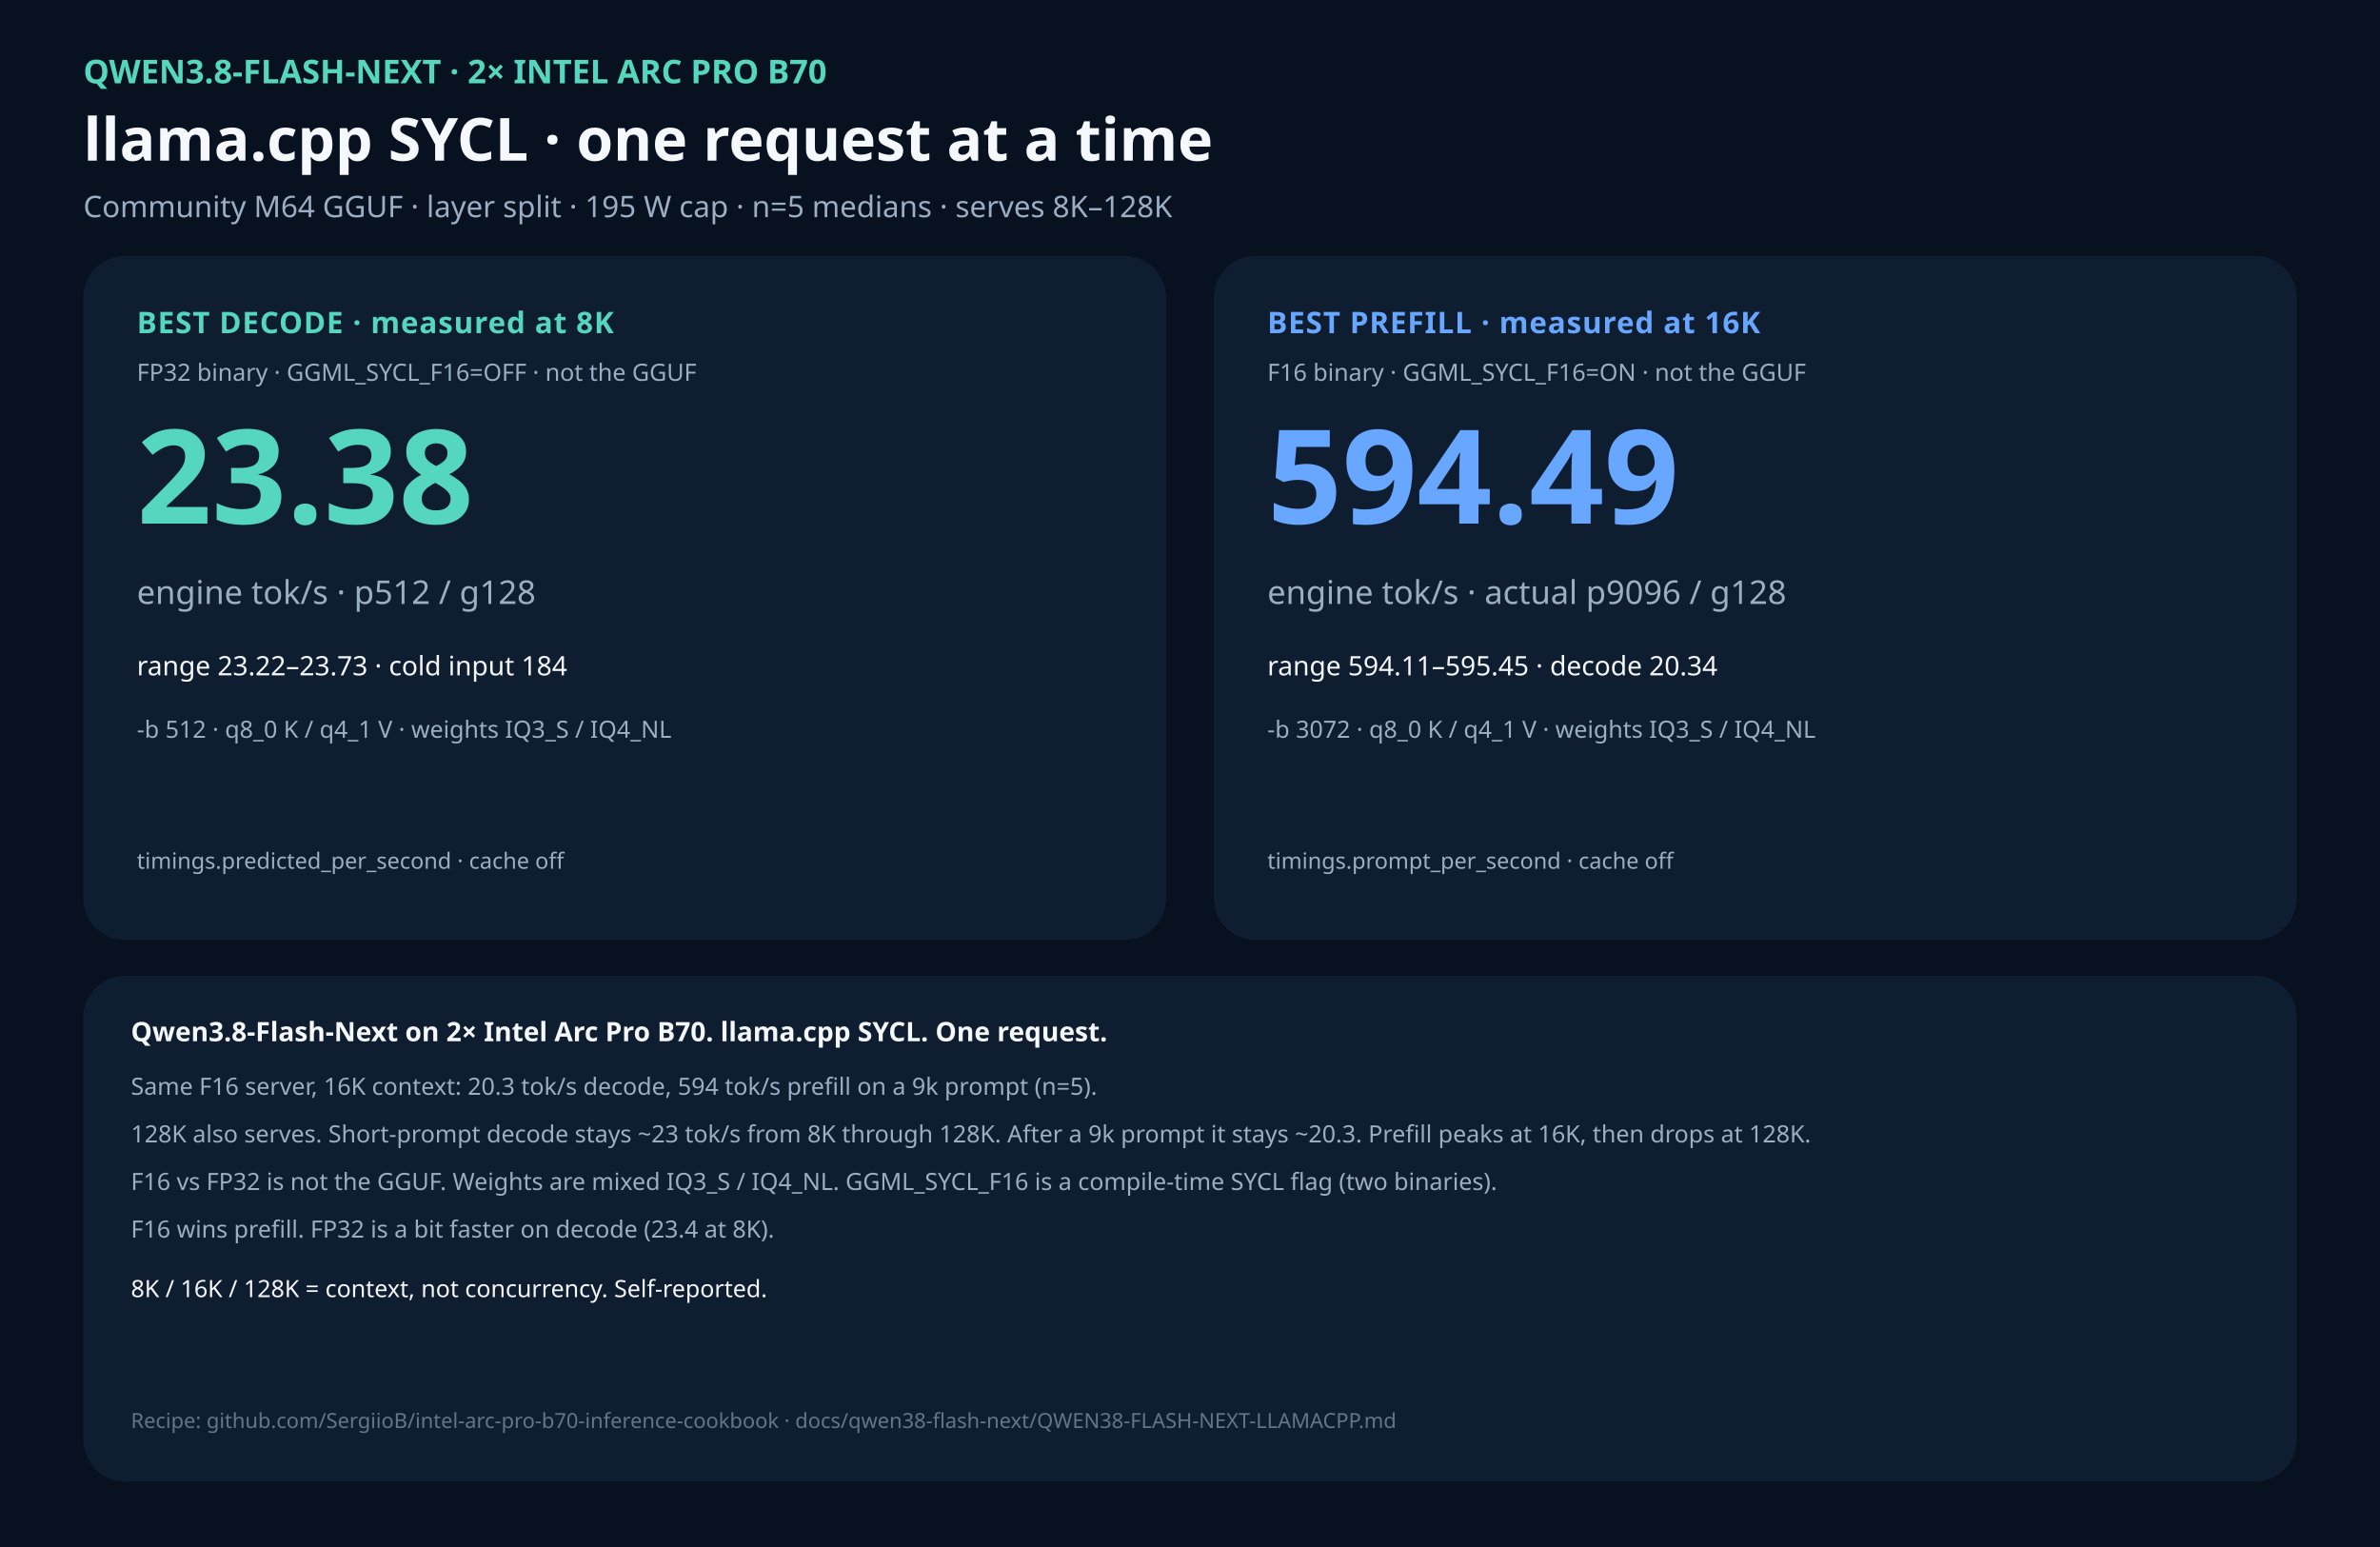
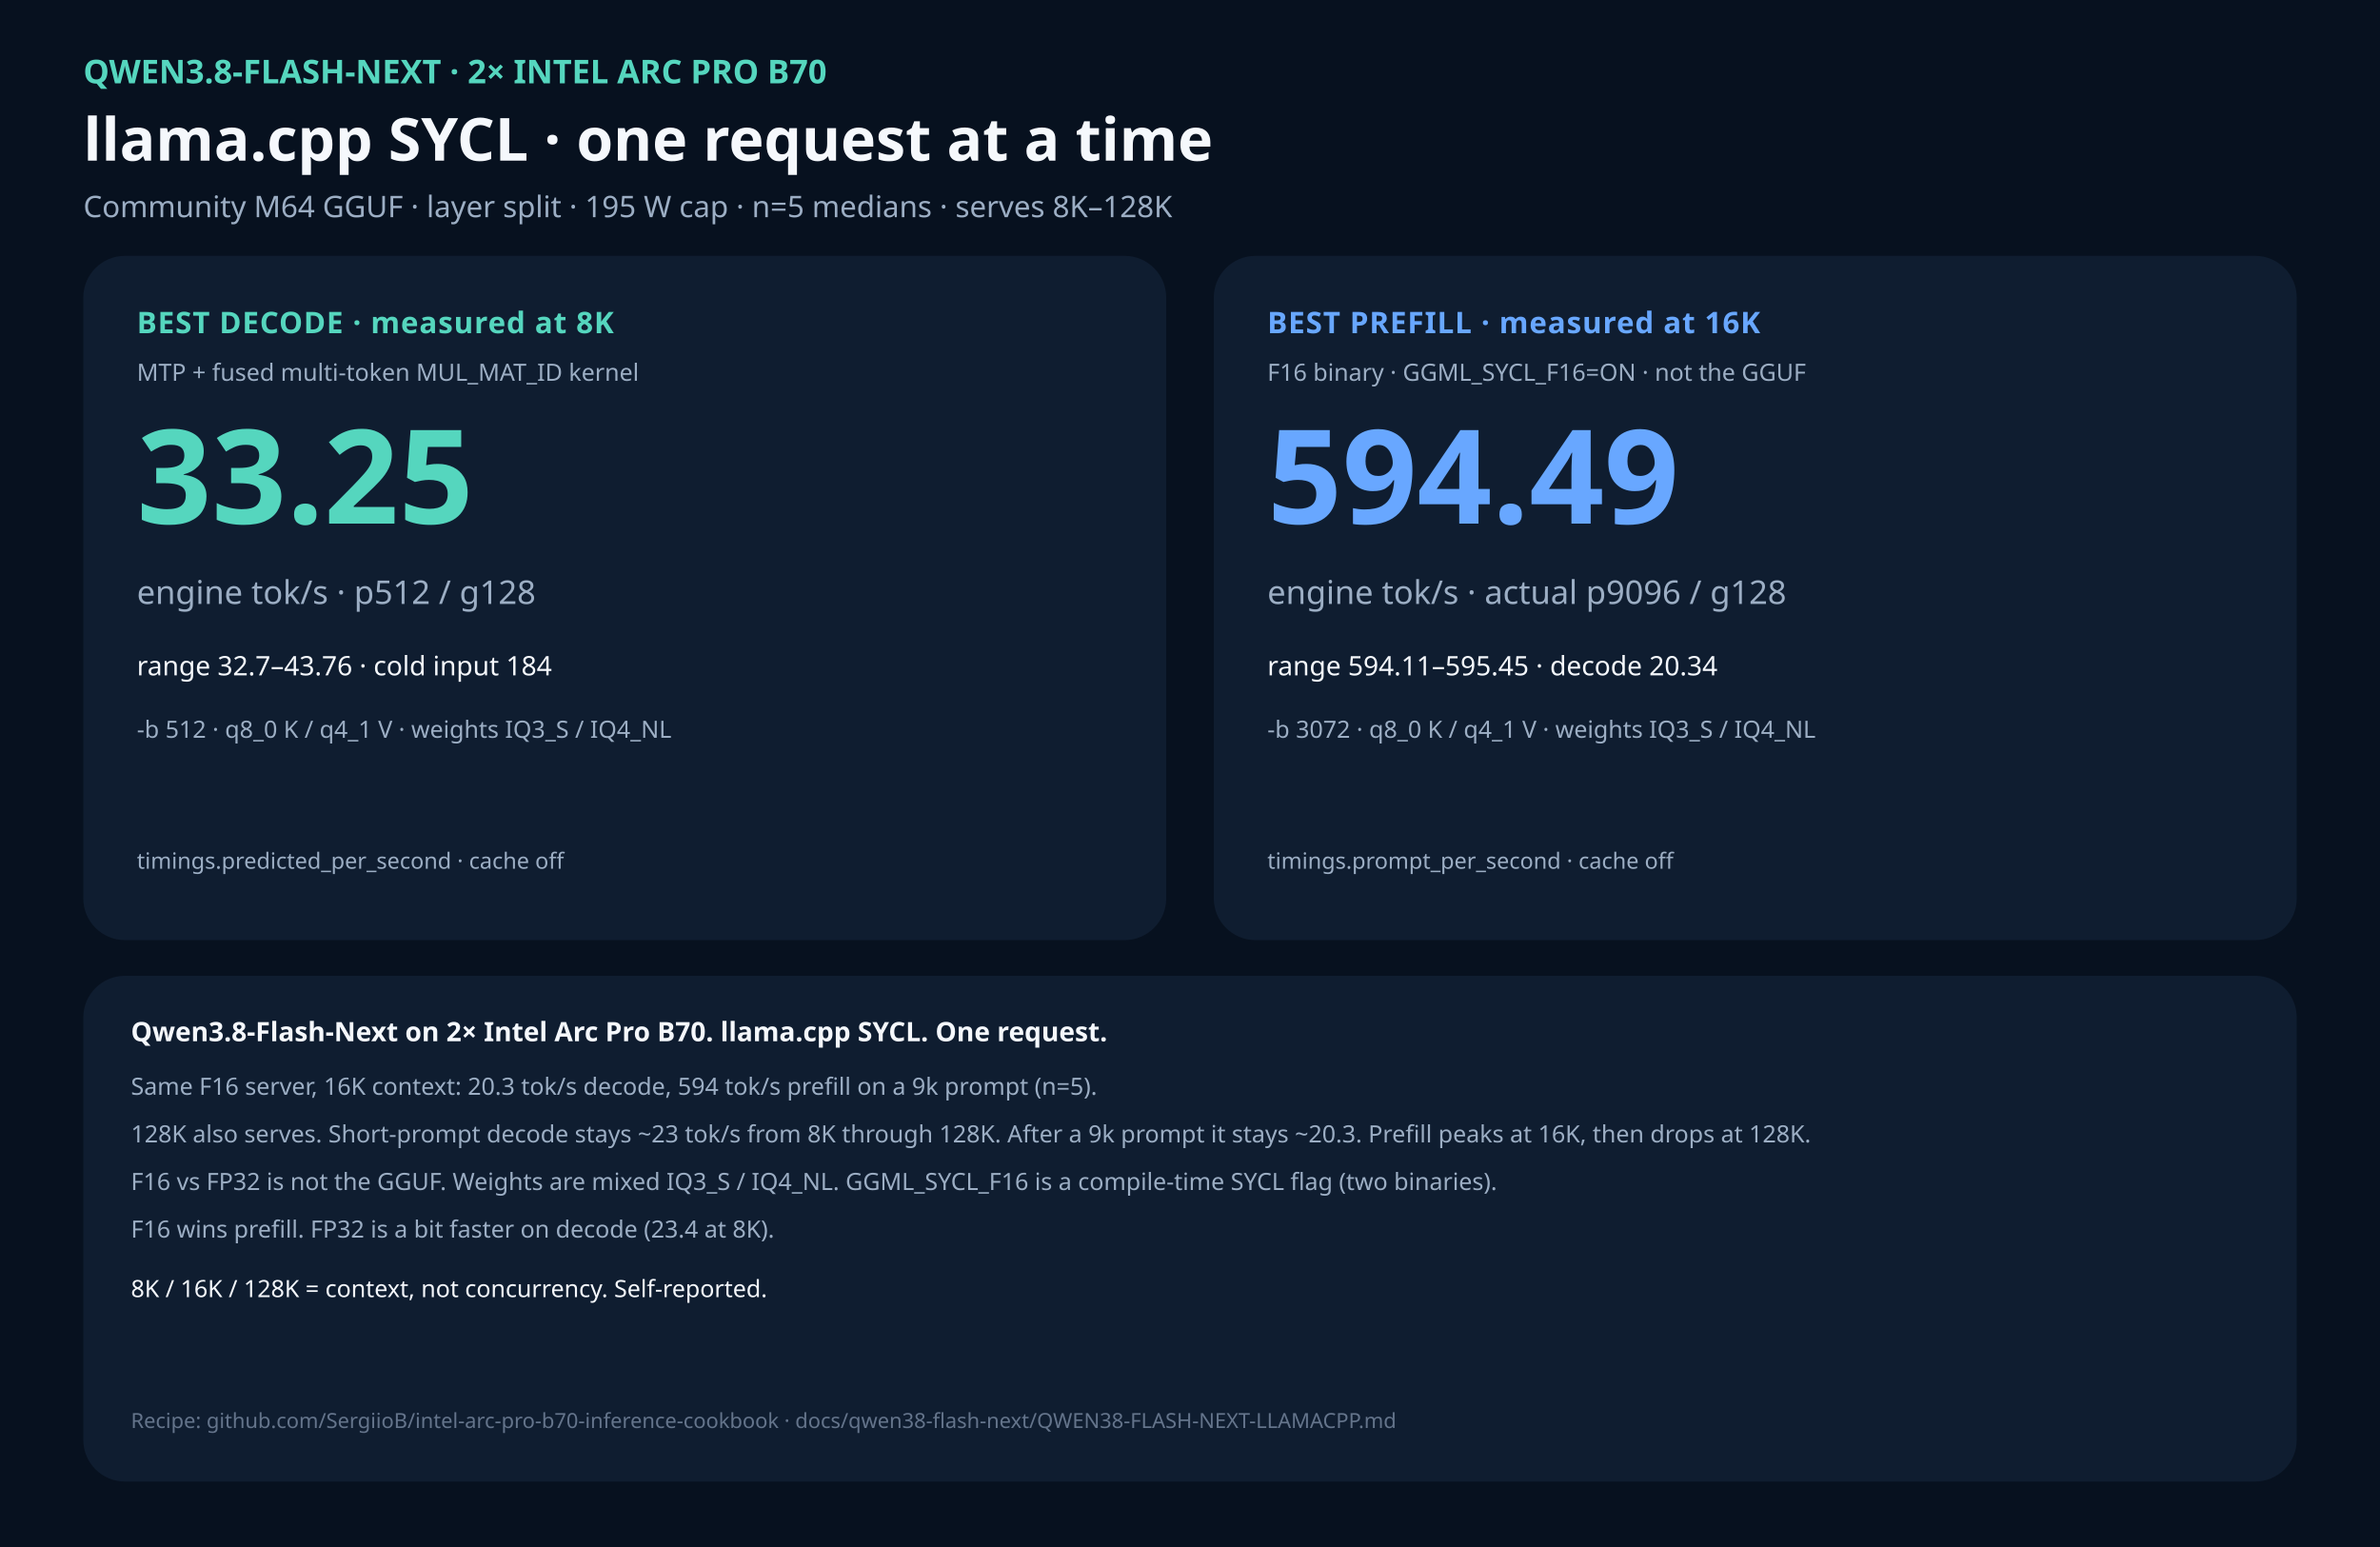
<svg xmlns="http://www.w3.org/2000/svg" width="1600" height="1040" viewBox="0 0 1600 1040" role="img" aria-labelledby="title desc">
  <rect width="1600" height="1040" fill="#07111f" />
  <text x="56" y="56" fill="#55d6be" font-size="22" font-weight="700" font-family="ui-sans-serif, system-ui, sans-serif">QWEN3.8-FLASH-NEXT · 2× INTEL ARC PRO B70</text>
  <text x="56" y="108" fill="#f5f8fc" font-size="40" font-weight="700" font-family="ui-sans-serif, system-ui, sans-serif">llama.cpp SYCL · one request at a time</text>
  <text x="56" y="146" fill="#9caec4" font-size="20" font-family="ui-sans-serif, system-ui, sans-serif">Community M64 GGUF · layer split · 195 W cap · n=5 medians · serves 8K–128K</text>
  <rect x="56" y="172" width="728" height="460" rx="28" fill="#0f1d30" />
  <text x="92" y="224" fill="#55d6be" font-size="20" font-weight="700" letter-spacing="0.6" font-family="ui-sans-serif, system-ui, sans-serif">BEST DECODE · measured at 8K</text>
-   <text x="92" y="256" fill="#9caec4" font-size="16" font-family="ui-sans-serif, system-ui, sans-serif">FP32 binary · GGML_SYCL_F16=OFF · not the GGUF</text>
-   <text x="92" y="352" fill="#55d6be" font-size="88" font-weight="700" font-family="ui-sans-serif, system-ui, sans-serif">23.38</text>
+   <text x="92" y="256" fill="#9caec4" font-size="16" font-family="ui-sans-serif, system-ui, sans-serif">MTP + fused multi-token MUL_MAT_ID kernel</text>
+   <text x="92" y="352" fill="#55d6be" font-size="88" font-weight="700" font-family="ui-sans-serif, system-ui, sans-serif">33.25</text>
  <text x="92" y="406" fill="#9caec4" font-size="22" font-family="ui-sans-serif, system-ui, sans-serif">engine tok/s · p512 / g128</text>
-   <text x="92" y="454" fill="#f5f8fc" font-size="18" font-family="ui-sans-serif, system-ui, sans-serif">range 23.22–23.73 · cold input 184</text>
+   <text x="92" y="454" fill="#f5f8fc" font-size="18" font-family="ui-sans-serif, system-ui, sans-serif">range 32.7–43.76 · cold input 184</text>
  <text x="92" y="496" fill="#9caec4" font-size="16" font-family="ui-sans-serif, system-ui, sans-serif">-b 512 · q8_0 K / q4_1 V · weights IQ3_S / IQ4_NL</text>
  <text x="92" y="584" fill="#9caec4" font-size="15" font-family="ui-sans-serif, system-ui, sans-serif">timings.predicted_per_second · cache off</text>
  <rect x="816" y="172" width="728" height="460" rx="28" fill="#0f1d30" />
  <text x="852" y="224" fill="#68a7ff" font-size="20" font-weight="700" letter-spacing="0.6" font-family="ui-sans-serif, system-ui, sans-serif">BEST PREFILL · measured at 16K</text>
  <text x="852" y="256" fill="#9caec4" font-size="16" font-family="ui-sans-serif, system-ui, sans-serif">F16 binary · GGML_SYCL_F16=ON · not the GGUF</text>
  <text x="852" y="352" fill="#68a7ff" font-size="88" font-weight="700" font-family="ui-sans-serif, system-ui, sans-serif">594.49</text>
  <text x="852" y="406" fill="#9caec4" font-size="22" font-family="ui-sans-serif, system-ui, sans-serif">engine tok/s · actual p9096 / g128</text>
  <text x="852" y="454" fill="#f5f8fc" font-size="18" font-family="ui-sans-serif, system-ui, sans-serif">range 594.11–595.45 · decode 20.34</text>
  <text x="852" y="496" fill="#9caec4" font-size="16" font-family="ui-sans-serif, system-ui, sans-serif">-b 3072 · q8_0 K / q4_1 V · weights IQ3_S / IQ4_NL</text>
  <text x="852" y="584" fill="#9caec4" font-size="15" font-family="ui-sans-serif, system-ui, sans-serif">timings.prompt_per_second · cache off</text>
  <rect x="56" y="656" width="1488" height="340" rx="28" fill="#0f1d30" />
  <text x="88" y="700" fill="#f5f8fc" font-size="18" font-weight="700" font-family="ui-sans-serif, system-ui, sans-serif">Qwen3.8-Flash-Next on 2× Intel Arc Pro B70. llama.cpp SYCL. One request.</text>
  <text x="88" y="736" fill="#9caec4" font-size="16" font-family="ui-sans-serif, system-ui, sans-serif">Same F16 server, 16K context: 20.3 tok/s decode, 594 tok/s prefill on a 9k prompt (n=5).</text>
  <text x="88" y="768" fill="#9caec4" font-size="16" font-family="ui-sans-serif, system-ui, sans-serif">128K also serves. Short-prompt decode stays ~23 tok/s from 8K through 128K. After a 9k prompt it stays ~20.3. Prefill peaks at 16K, then drops at 128K.</text>
  <text x="88" y="800" fill="#9caec4" font-size="16" font-family="ui-sans-serif, system-ui, sans-serif">F16 vs FP32 is not the GGUF. Weights are mixed IQ3_S / IQ4_NL. GGML_SYCL_F16 is a compile-time SYCL flag (two binaries).</text>
  <text x="88" y="832" fill="#9caec4" font-size="16" font-family="ui-sans-serif, system-ui, sans-serif">F16 wins prefill. FP32 is a bit faster on decode (23.4 at 8K).</text>
  <text x="88" y="872" fill="#f5f8fc" font-size="16" font-family="ui-sans-serif, system-ui, sans-serif">8K / 16K / 128K = context, not concurrency. Self-reported.</text>
  <text x="88" y="960" fill="#64748b" font-size="14" font-family="ui-sans-serif, system-ui, sans-serif">Recipe: github.com/SergiioB/intel-arc-pro-b70-inference-cookbook · docs/qwen38-flash-next/QWEN38-FLASH-NEXT-LLAMACPP.md</text>
</svg>
